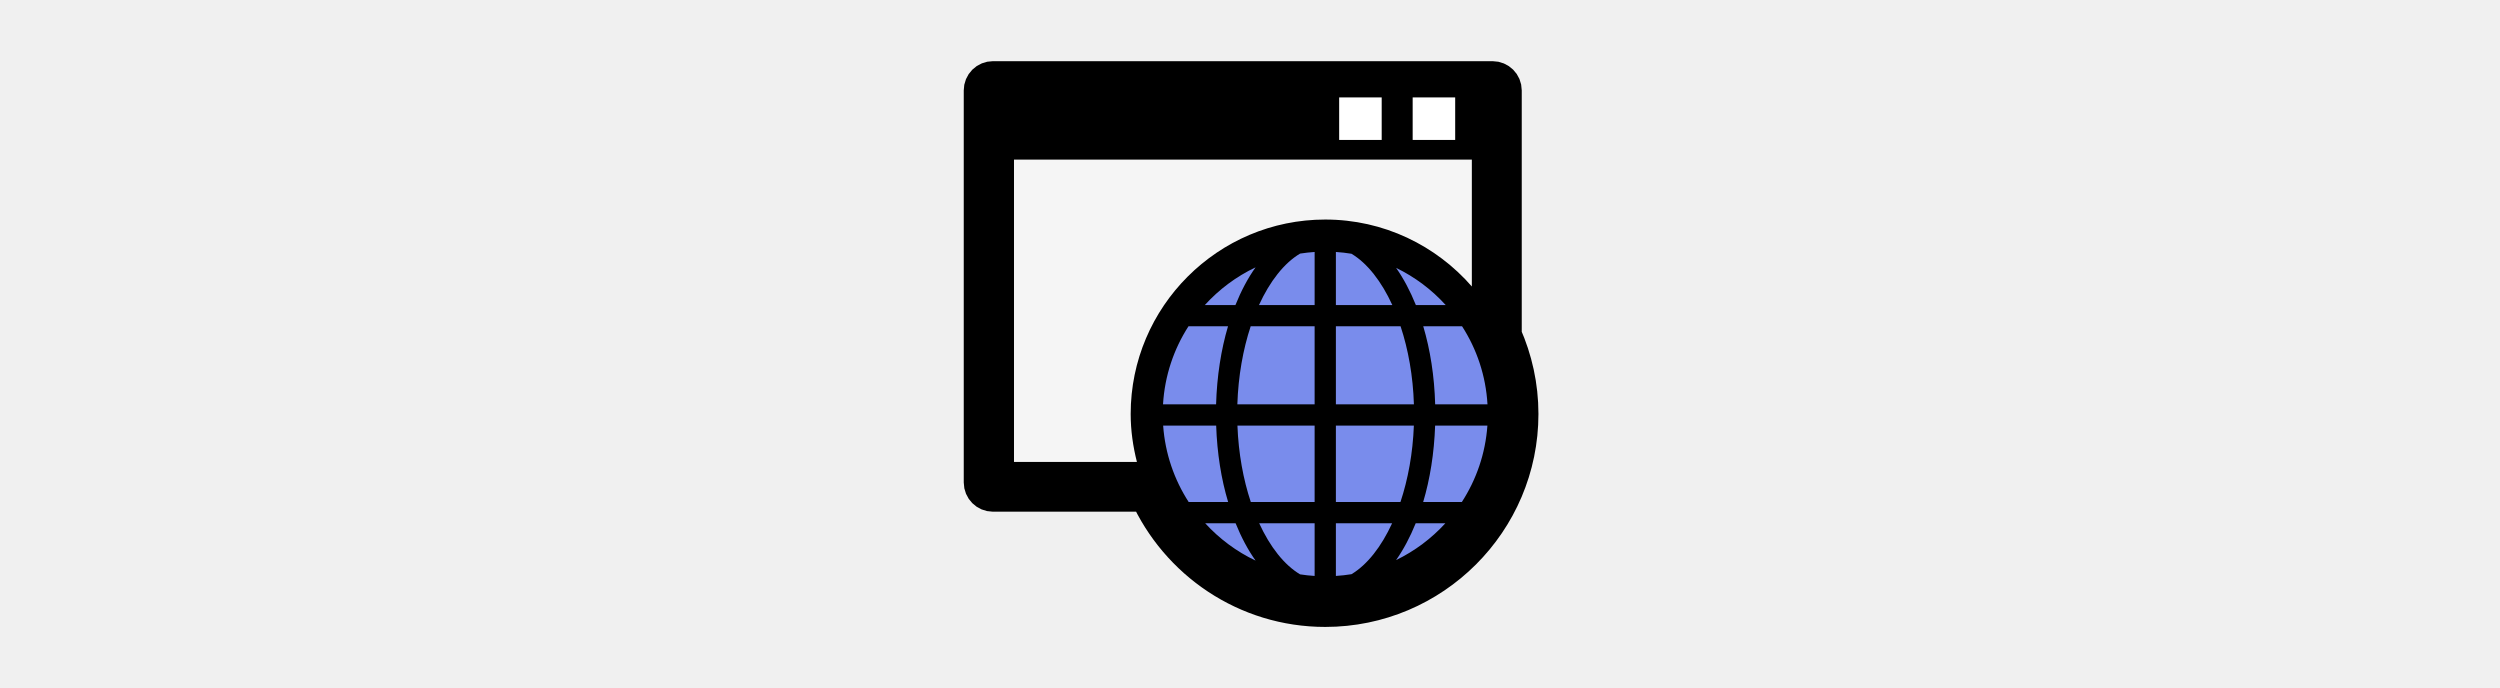
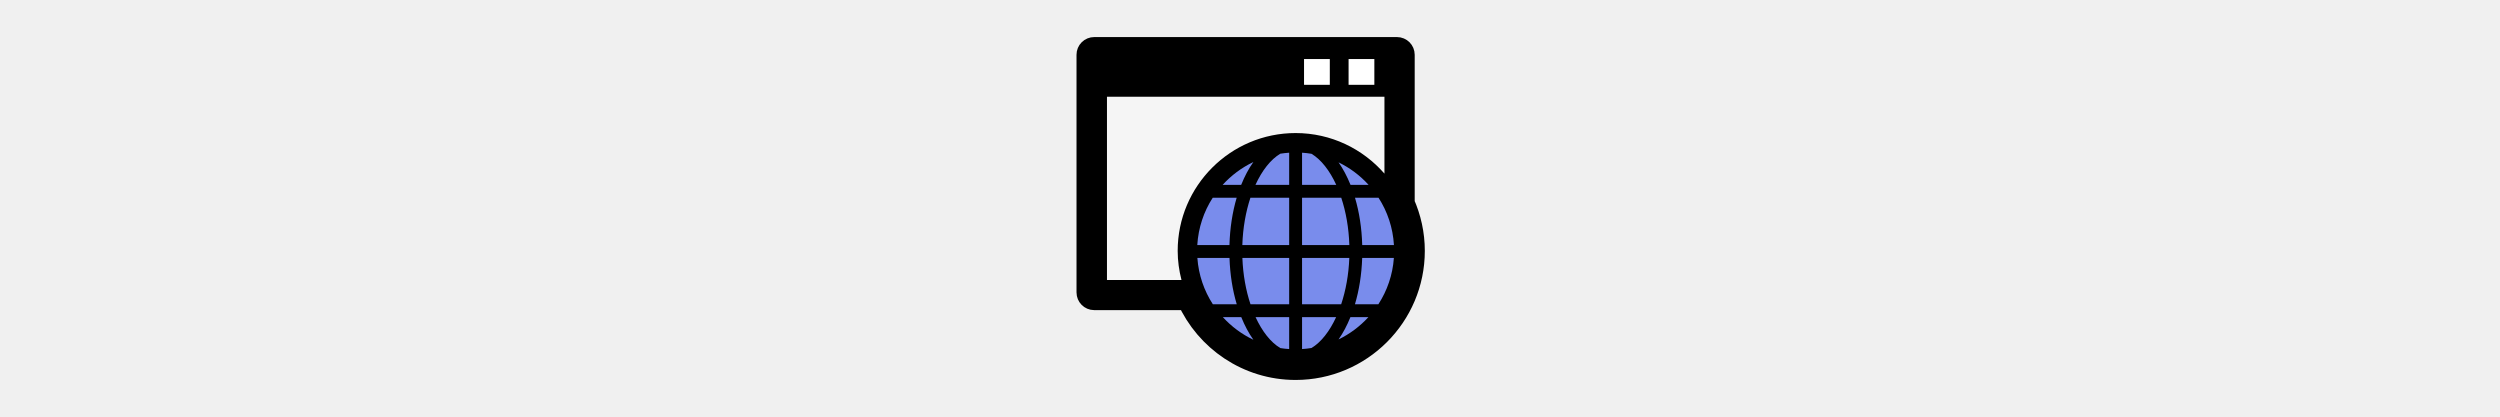
- <svg xmlns="http://www.w3.org/2000/svg" width="120px" height="33px" viewBox="0 0 1024 1024" class="icon" version="1.1" fill="#000000">
+ <svg xmlns="http://www.w3.org/2000/svg" width="120px" height="20px" viewBox="0 0 1024 1024" class="icon" version="1.1" fill="#000000">
  <g id="SVGRepo_bgCarrier" stroke-width="0" />
  <g id="SVGRepo_tracerCarrier" stroke-linecap="round" stroke-linejoin="round" stroke="#000000" stroke-width="55.296">
    <path d="M624.092 890.3c-107.648 0-205.768-63.702-249.99-162.271l-4.19-9.354H129.125V134.587h744.149V503.089l1.362 3.059c15.599 35.178 23.502 72.331 23.502 110.416 0 150.938-122.94 273.736-274.046 273.736z" fill="#FFFFFF" />
    <path d="M889.106 499.733V134.587c0-8.784-7.112-15.833-15.833-15.833H129.125a15.784 15.784 0 0 0-15.833 15.833v584.087c0 8.721 7.051 15.833 15.833 15.833h230.537c45.301 100.995 146.671 171.626 264.43 171.626 159.875 0 289.879-129.881 289.879-289.569 0-41.561-9-81.052-24.865-116.83z" fill="#000000" />
    <path d="M754.28 145.1h63.331v63.331h-63.331zM644.81 145.1h63.331v63.331h-63.331z" fill="#FFFFFF" />
    <path d="M479.243 486.003c-10.326 34.883-16.51 74.218-17.749 116.211h-79.041c2.536-42.613 16.02-82.255 37.913-116.211h58.876zM444.733 454.336c21.213-23.316 46.818-42.489 75.577-56.156-11.504 16.141-21.523 35.131-29.994 56.156h-45.583zM382.639 633.878h78.977c1.362 41.13 7.546 79.662 17.813 113.861h-58.756c-21.524-33.271-35.067-72.112-38.034-113.861zM445.29 779.406h45.273c8.41 20.782 18.366 39.582 29.747 55.602-28.573-13.607-53.93-32.531-75.02-55.602zM608.259 857.83c-7.299-0.434-14.475-1.238-21.647-2.35-23.749-14.101-44.779-41.005-60.922-76.074h82.569v78.423zM608.259 747.739h-95.061c-11.258-33.769-18.37-72.546-19.915-113.861h114.975v113.861zM608.259 602.212H493.159c1.362-42.115 8.474-81.822 19.851-116.211h95.248v116.211zM608.259 454.336h-82.876c16.203-35.377 37.356-62.464 61.229-76.629a250.844 250.844 0 0 1 21.647-2.413v79.042z" fill="#798cec" />
    <path d="M334.273 616.564c0 24.705 3.464 48.578 9.31 71.495h-183.101V237.748h681.931v188.944c-53.189-60.951-131.211-99.7-218.32-99.7-159.816 0-289.82 129.941-289.82 289.572z" fill="#f5f5f5" />
    <path d="M639.924 602.212v-116.211h96.356c11.444 34.389 18.556 74.096 19.854 116.211H639.924zM756.072 633.878c-1.545 41.315-8.72 80.092-19.975 113.861h-96.173V633.878h116.148zM639.924 454.336v-79.041c7.917 0.494 15.646 1.422 23.252 2.66 23.69 14.225 44.715 41.251 60.798 76.381h-84.051zM729.602 398.985a242.076 242.076 0 0 1 73.845 55.352h-44.405c-8.35-20.656-18.182-39.336-29.44-55.352zM663.177 855.233a236.758 236.758 0 0 1-23.252 2.597v-78.423h83.741c-16.02 34.822-36.922 61.662-60.488 75.827zM729.602 834.203c11.134-15.893 20.903-34.326 29.193-54.797h44.158a242.715 242.715 0 0 1-73.351 54.797zM827.507 747.739h-57.581c10.206-34.199 16.39-72.731 17.813-113.861h77.866c-2.968 41.749-16.514 80.59-38.098 113.861zM787.801 602.212c-1.174-41.993-7.36-81.327-17.752-116.211h57.828c21.894 33.955 35.377 73.598 37.85 116.211H787.801z" fill="#798cec" />
  </g>
  <g id="SVGRepo_iconCarrier">
    <path d="M624.092 890.3c-107.648 0-205.768-63.702-249.99-162.271l-4.19-9.354H129.125V134.587h744.149V503.089l1.362 3.059c15.599 35.178 23.502 72.331 23.502 110.416 0 150.938-122.94 273.736-274.046 273.736z" fill="#FFFFFF" />
    <path d="M889.106 499.733V134.587c0-8.784-7.112-15.833-15.833-15.833H129.125a15.784 15.784 0 0 0-15.833 15.833v584.087c0 8.721 7.051 15.833 15.833 15.833h230.537c45.301 100.995 146.671 171.626 264.43 171.626 159.875 0 289.879-129.881 289.879-289.569 0-41.561-9-81.052-24.865-116.83z" fill="#000000" />
    <path d="M754.28 145.1h63.331v63.331h-63.331zM644.81 145.1h63.331v63.331h-63.331z" fill="#FFFFFF" />
    <path d="M479.243 486.003c-10.326 34.883-16.51 74.218-17.749 116.211h-79.041c2.536-42.613 16.02-82.255 37.913-116.211h58.876zM444.733 454.336c21.213-23.316 46.818-42.489 75.577-56.156-11.504 16.141-21.523 35.131-29.994 56.156h-45.583zM382.639 633.878h78.977c1.362 41.13 7.546 79.662 17.813 113.861h-58.756c-21.524-33.271-35.067-72.112-38.034-113.861zM445.29 779.406h45.273c8.41 20.782 18.366 39.582 29.747 55.602-28.573-13.607-53.93-32.531-75.02-55.602zM608.259 857.83c-7.299-0.434-14.475-1.238-21.647-2.35-23.749-14.101-44.779-41.005-60.922-76.074h82.569v78.423zM608.259 747.739h-95.061c-11.258-33.769-18.37-72.546-19.915-113.861h114.975v113.861zM608.259 602.212H493.159c1.362-42.115 8.474-81.822 19.851-116.211h95.248v116.211zM608.259 454.336h-82.876c16.203-35.377 37.356-62.464 61.229-76.629a250.844 250.844 0 0 1 21.647-2.413v79.042z" fill="#798cec" />
    <path d="M334.273 616.564c0 24.705 3.464 48.578 9.31 71.495h-183.101V237.748h681.931v188.944c-53.189-60.951-131.211-99.7-218.32-99.7-159.816 0-289.82 129.941-289.82 289.572z" fill="#f5f5f5" />
    <path d="M639.924 602.212v-116.211h96.356c11.444 34.389 18.556 74.096 19.854 116.211H639.924zM756.072 633.878c-1.545 41.315-8.72 80.092-19.975 113.861h-96.173V633.878h116.148zM639.924 454.336v-79.041c7.917 0.494 15.646 1.422 23.252 2.66 23.69 14.225 44.715 41.251 60.798 76.381h-84.051zM729.602 398.985a242.076 242.076 0 0 1 73.845 55.352h-44.405c-8.35-20.656-18.182-39.336-29.44-55.352zM663.177 855.233a236.758 236.758 0 0 1-23.252 2.597v-78.423h83.741c-16.02 34.822-36.922 61.662-60.488 75.827zM729.602 834.203c11.134-15.893 20.903-34.326 29.193-54.797h44.158a242.715 242.715 0 0 1-73.351 54.797zM827.507 747.739h-57.581c10.206-34.199 16.39-72.731 17.813-113.861h77.866c-2.968 41.749-16.514 80.59-38.098 113.861zM787.801 602.212c-1.174-41.993-7.36-81.327-17.752-116.211h57.828c21.894 33.955 35.377 73.598 37.85 116.211H787.801z" fill="#798cec" />
  </g>
</svg>
